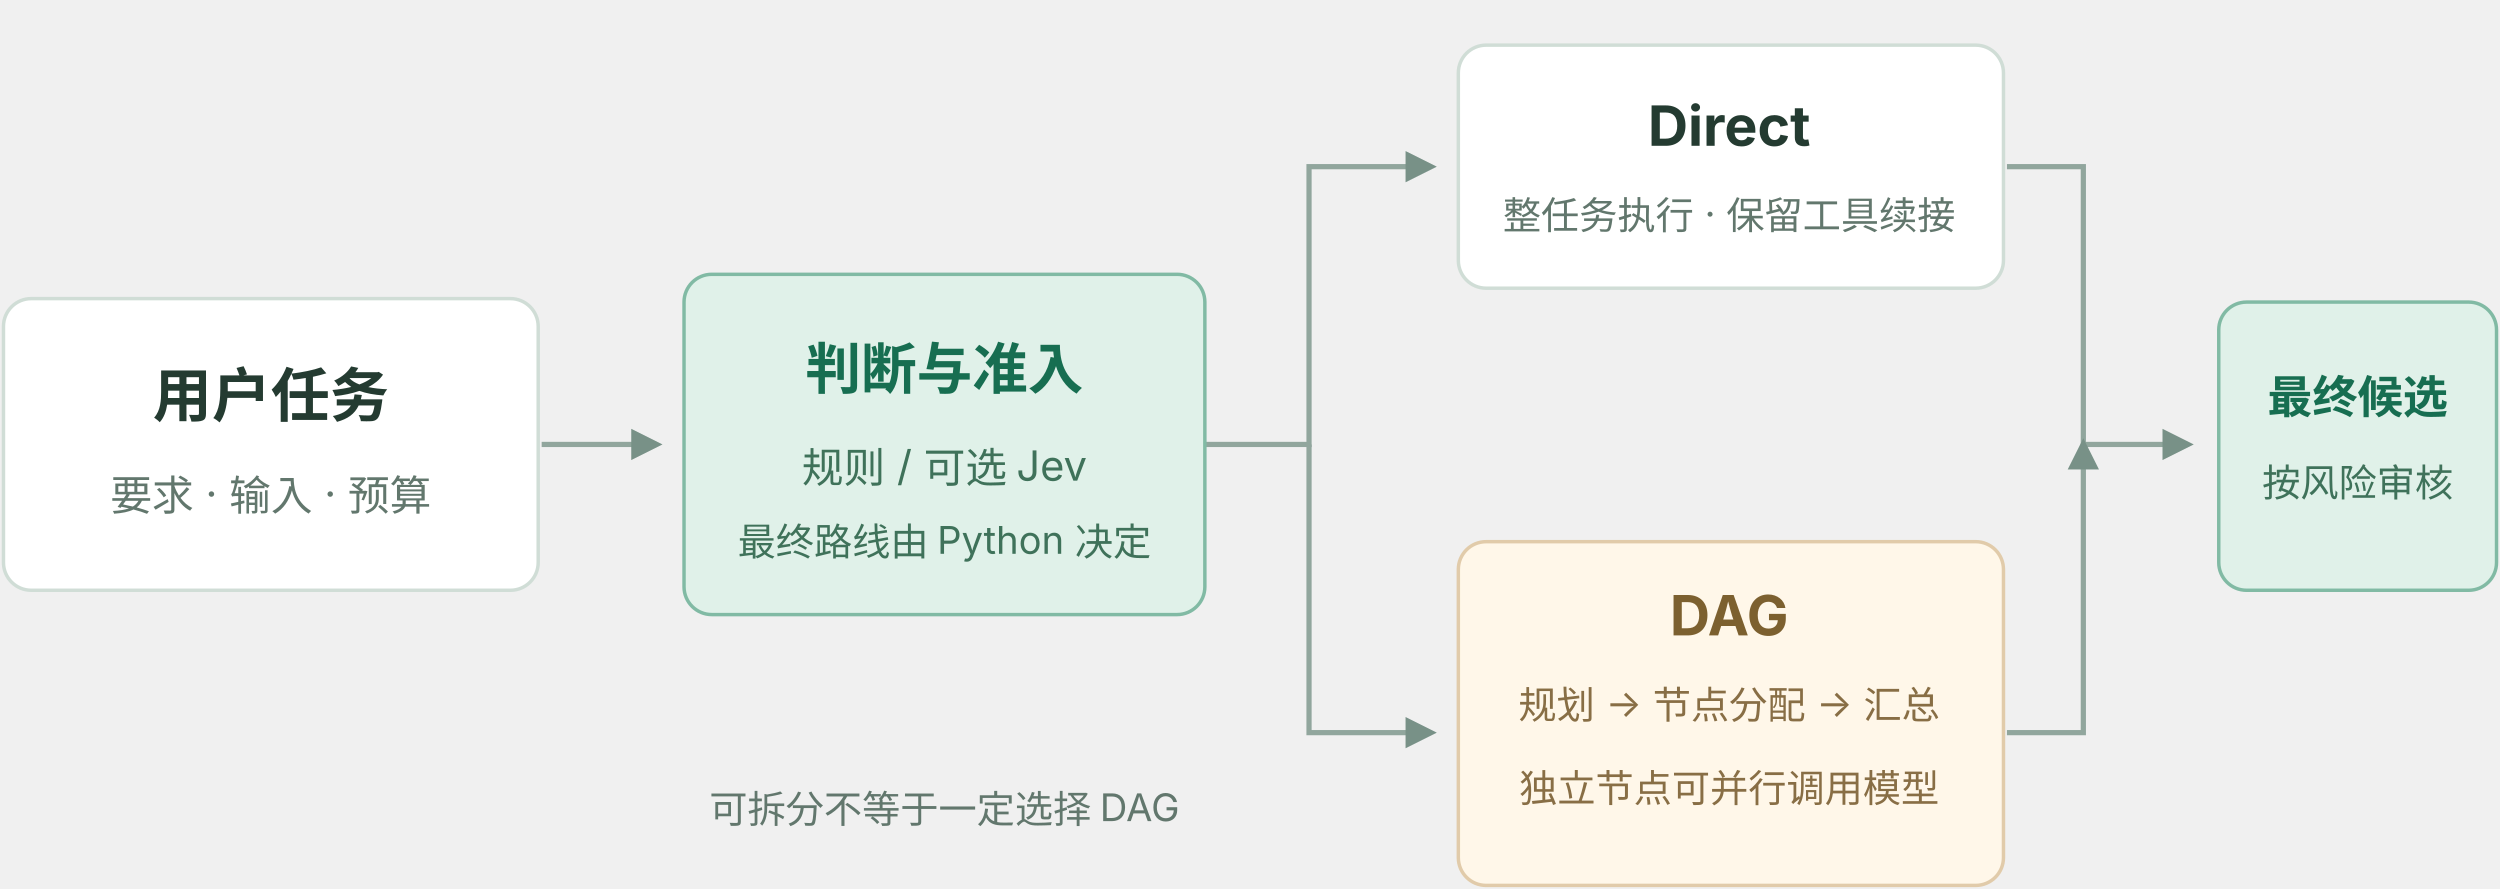
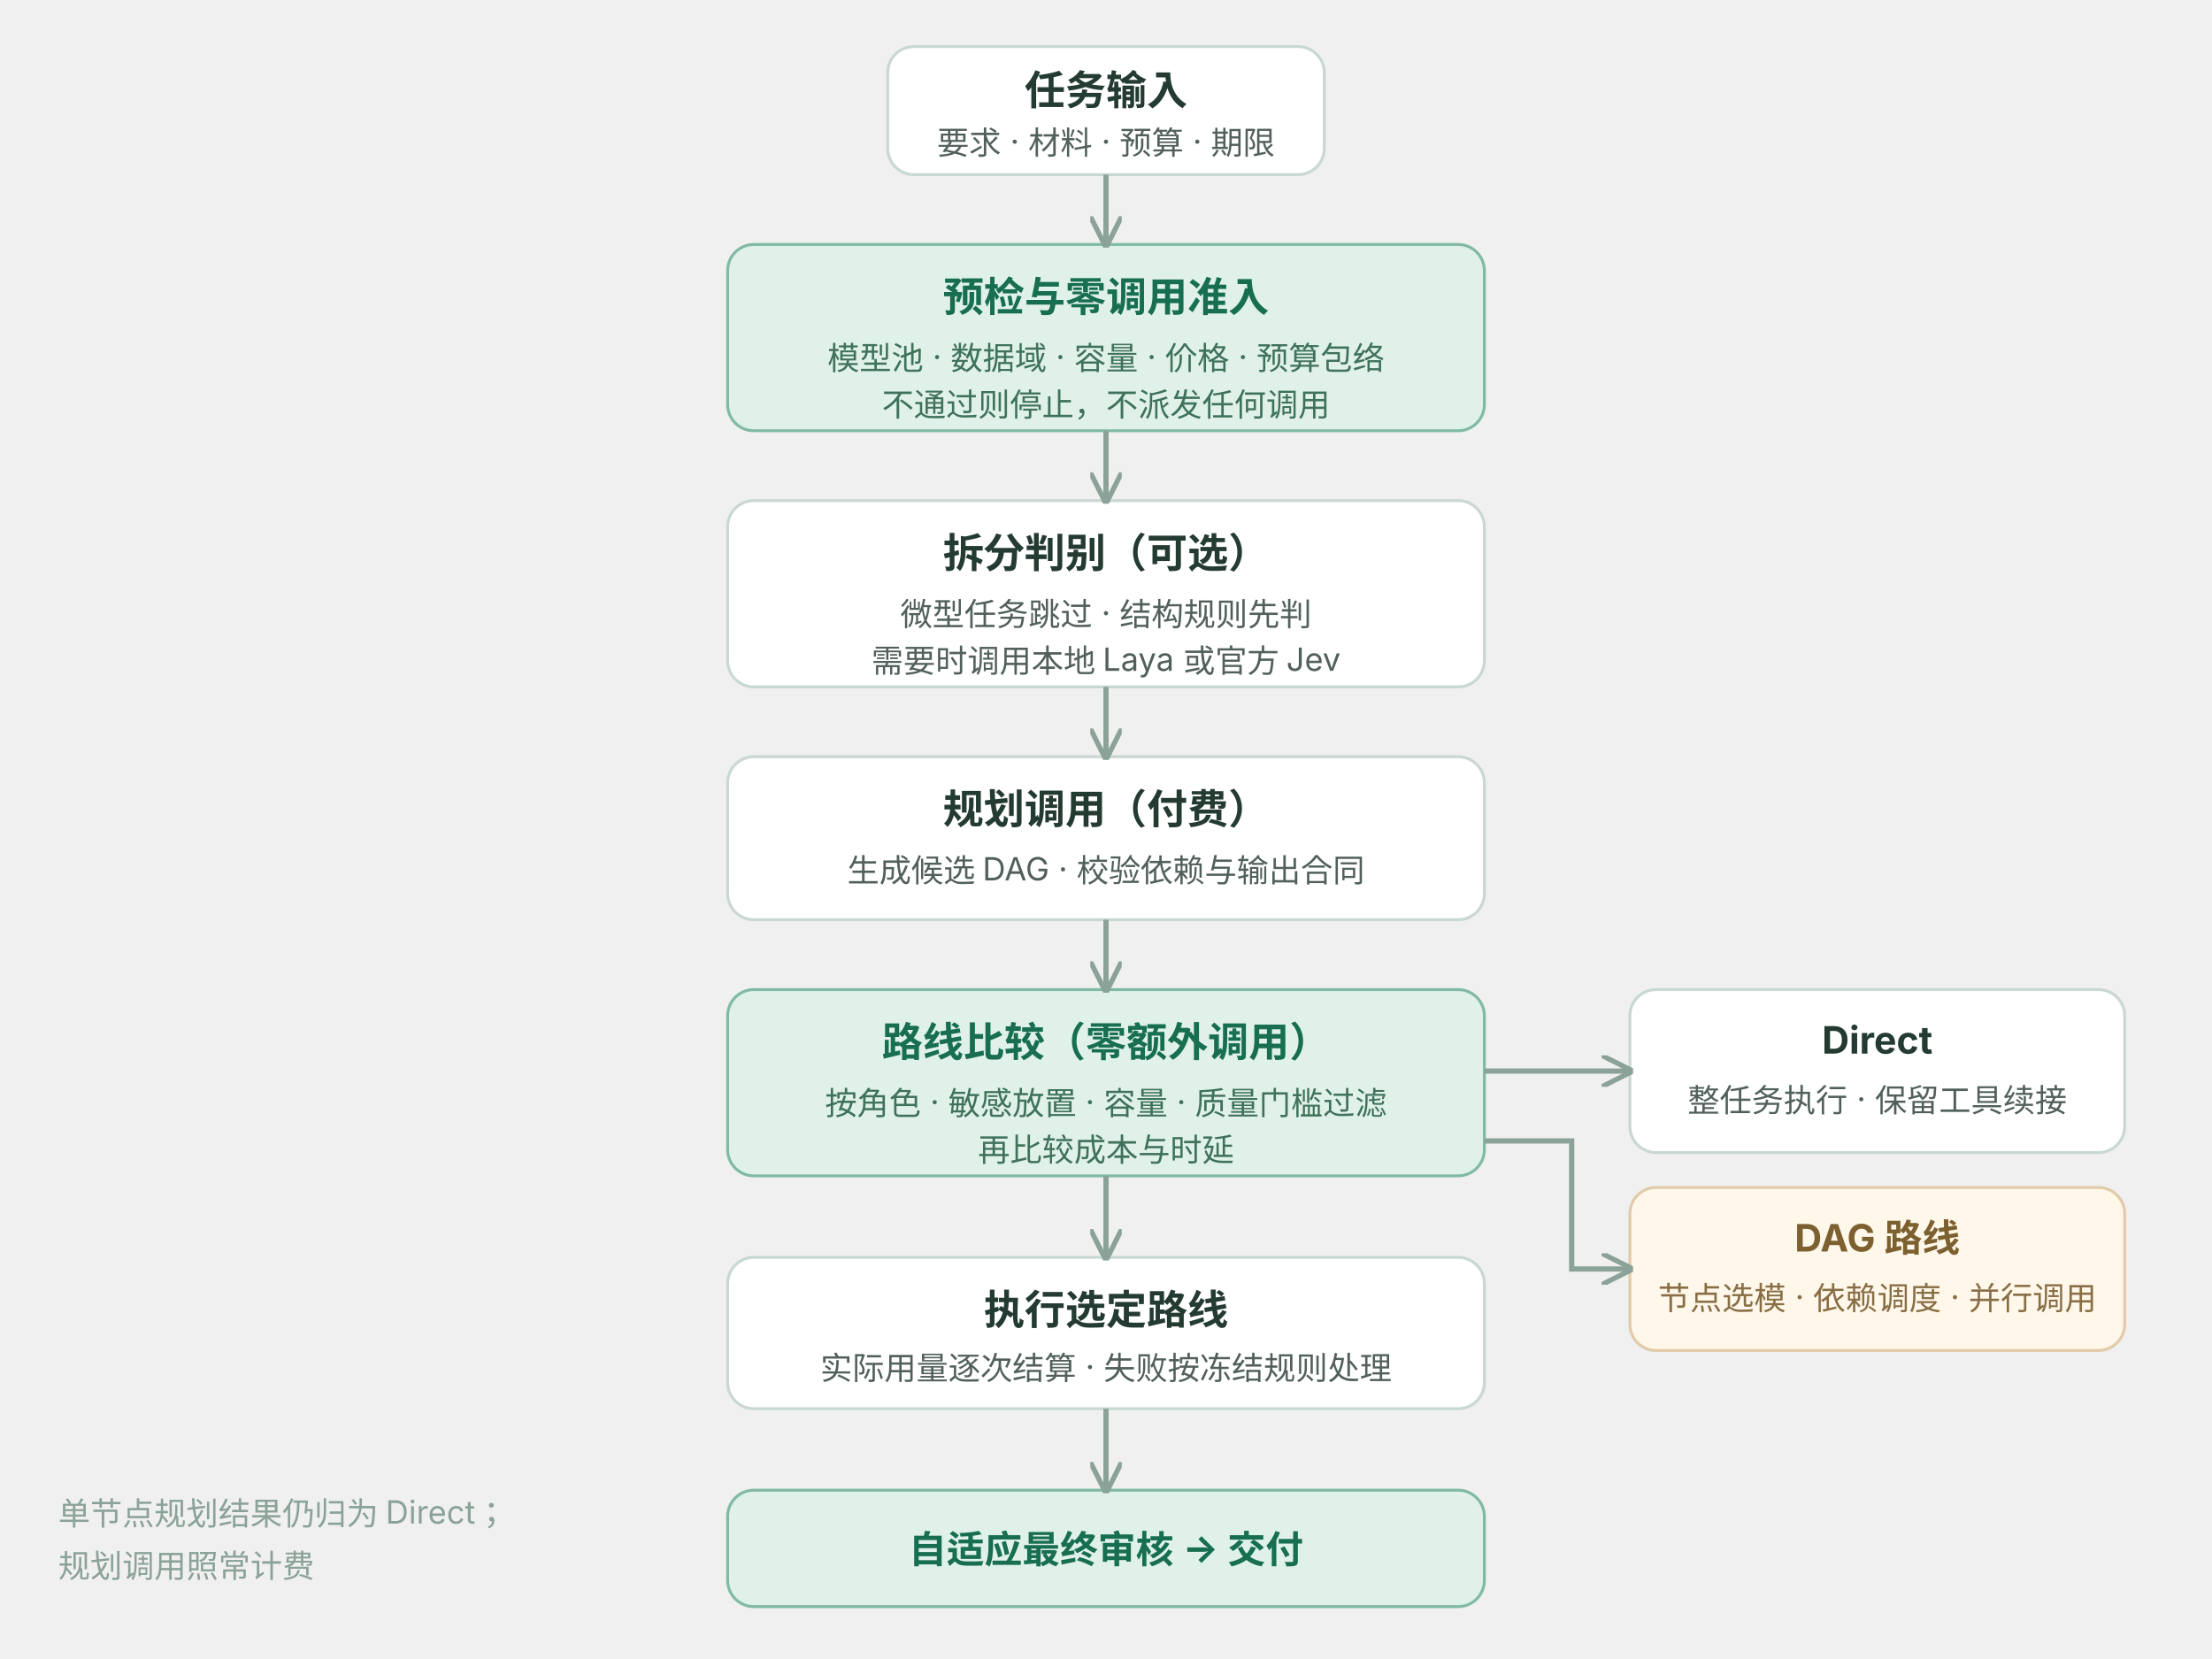
- <svg xmlns="http://www.w3.org/2000/svg" viewBox="0 0 720 256" role="img" aria-labelledby="title desc">
+ <svg xmlns="http://www.w3.org/2000/svg" viewBox="0 0 760 570" role="img" aria-labelledby="title desc">
  <defs>
-     <marker id="a" viewBox="0 0 10 10" refX="8" refY="5" markerWidth="6" markerHeight="6" orient="auto">
-       <path d="m0 0 10 5-10 5" fill="#789187" />
+     <marker id="aa" viewBox="0 0 10 10" refX="9" refY="5" markerWidth="6" markerHeight="6" orient="auto-start-reverse">
+       <path d="M0 0 10 5 0 10" fill="none" stroke="#8aa297" stroke-width="1.6" />
    </marker>
  </defs>
-   <g font-family="system-ui,-apple-system,sans-serif" text-anchor="middle">
-     <g fill="none" stroke="#91a69d" stroke-width="1.5" marker-end="url(#a)">
-       <path d="M156 128h33" />
-       <path d="M347 128h30V48h35" />
-       <path d="M377 128v83h35" />
-       <path d="M578 48h22v80h30" />
-       <path d="M578 211h22v-83" />
-     </g>
-     <rect x="1" y="86" width="154" height="84" rx="8" fill="#fff" stroke="#d0ddd6" />
-     <text x="78" y="120" font-size="17" font-weight="650" fill="#243b31">用户任务</text>
-     <text x="78" y="147" font-size="12" fill="#62776d">要求 · 输入 · 预算</text>
-     <rect x="197" y="79" width="150" height="98" rx="8" fill="#e0f1e9" stroke="#81baa4" />
-     <text x="272" y="112" font-size="16" font-weight="650" fill="#176e51">判断与准入</text>
-     <text x="272" y="139" font-size="12" fill="#3f725a">规则 / 可选 Jev</text>
-     <text x="272" y="160" font-size="11" fill="#3f725a">最终路线由 Python 决定</text>
-     <rect x="420" y="13" width="157" height="70" rx="8" fill="#fff" stroke="#d0ddd6" />
-     <text x="498" y="42" font-size="16" font-weight="650" fill="#243b31">Direct</text>
-     <text x="498" y="66" font-size="11" fill="#62776d">整任务执行 · 保留工具续接</text>
-     <rect x="420" y="156" width="157" height="99" rx="8" fill="#fff7e9" stroke="#e1cbaa" />
-     <text x="498" y="183" font-size="16" font-weight="650" fill="#7c602f">DAG</text>
-     <text x="498" y="207" font-size="11" fill="#886e45">规划 → 节点分配 → 汇总</text>
-     <text x="498" y="231" font-size="11" fill="#886e45">独立节点可并行调用模型</text>
-     <rect x="639" y="87" width="80" height="83" rx="8" fill="#e0f1e9" stroke="#81baa4" />
-     <text x="679" y="119" font-size="13" font-weight="650" fill="#176e51">最终候选</text>
-     <text x="679" y="143" font-size="11" fill="#3f725a">按风险审核</text>
-     <text x="272" y="237" font-size="11" fill="#62776d">可拆分不等于一定选择 DAG</text>
+   <g font-family="system-ui,-apple-system,sans-serif">
+     <rect x="305" y="16" width="150" height="44" rx="9" fill="#fff" stroke="#c9d8d0" />
+     <text x="380" y="36" font-size="14" font-weight="650" fill="#243b31" text-anchor="middle">任务输入</text>
+     <text x="380" y="53" font-size="11" fill="#52605b" text-anchor="middle">要求 · 材料 · 预算 · 期限</text>
+     <rect x="250" y="84" width="260" height="64" rx="9" fill="#e0f1e9" stroke="#81baa4" />
+     <text x="380" y="107" font-size="14" font-weight="650" fill="#176e51" text-anchor="middle">预检与零调用准入</text>
+     <text x="380" y="127" font-size="11" fill="#3f725a" text-anchor="middle">模型池 · 数据域 · 容量 · 价格 · 预算包络</text>
+     <text x="380" y="143" font-size="11" fill="#3f725a" text-anchor="middle">不通过则停止，不派发任何调用</text>
+     <rect x="250" y="172" width="260" height="64" rx="9" fill="#fff" stroke="#c9d8d0" />
+     <text x="380" y="195" font-size="14" font-weight="650" fill="#243b31" text-anchor="middle">拆分判别（可选）</text>
+     <text x="380" y="215" font-size="11" fill="#52605b" text-anchor="middle">微型任务跳过 · 结构规则先判</text>
+     <text x="380" y="231" font-size="11" fill="#52605b" text-anchor="middle">需要时调用本地 Laya 或官方 Jev</text>
+     <rect x="250" y="260" width="260" height="56" rx="9" fill="#fff" stroke="#c9d8d0" />
+     <text x="380" y="283" font-size="14" font-weight="650" fill="#243b31" text-anchor="middle">规划调用（付费）</text>
+     <text x="380" y="303" font-size="11" fill="#52605b" text-anchor="middle">生成候选 DAG · 校验依赖与输出合同</text>
+     <rect x="250" y="340" width="260" height="64" rx="9" fill="#e0f1e9" stroke="#81baa4" />
+     <text x="380" y="363" font-size="14" font-weight="650" fill="#176e51" text-anchor="middle">路线比较（零额外调用）</text>
+     <text x="380" y="383" font-size="11" fill="#3f725a" text-anchor="middle">按角色 · 敏感放置 · 容量 · 质量门槛过滤</text>
+     <text x="380" y="399" font-size="11" fill="#3f725a" text-anchor="middle">再比较成本与时延</text>
+     <rect x="560" y="340" width="170" height="56" rx="9" fill="#fff" stroke="#c9d8d0" />
+     <text x="645" y="362" font-size="13" font-weight="650" fill="#243b31" text-anchor="middle">Direct</text>
+     <text x="645" y="382" font-size="11" fill="#52605b" text-anchor="middle">整任务执行 · 保留工具续接</text>
+     <rect x="560" y="408" width="170" height="56" rx="9" fill="#fff7e9" stroke="#e1cbaa" />
+     <text x="645" y="430" font-size="13" font-weight="650" fill="#7c602f" text-anchor="middle">DAG 路线</text>
+     <text x="645" y="450" font-size="11" fill="#886e45" text-anchor="middle">节点选模 · 依赖调度 · 并行调用</text>
+     <rect x="250" y="432" width="260" height="52" rx="9" fill="#fff" stroke="#c9d8d0" />
+     <text x="380" y="455" font-size="14" font-weight="650" fill="#243b31" text-anchor="middle">执行选定路线</text>
+     <text x="380" y="474" font-size="11" fill="#52605b" text-anchor="middle">实际用量逐次结算 · 失败按冻结规则处理</text>
+     <rect x="250" y="512" width="260" height="40" rx="9" fill="#e0f1e9" stroke="#81baa4" />
+     <text x="380" y="537" font-size="13" font-weight="650" fill="#176e51" text-anchor="middle">自适应最终审核 → 交付</text>
+     <path d="M380 60v24" stroke="#8aa297" stroke-width="1.8" fill="none" marker-end="url(#aa)" />
+     <path d="M380 148v24" stroke="#8aa297" stroke-width="1.8" fill="none" marker-end="url(#aa)" />
+     <path d="M380 236v24" stroke="#8aa297" stroke-width="1.8" fill="none" marker-end="url(#aa)" />
+     <path d="M380 316v24" stroke="#8aa297" stroke-width="1.8" fill="none" marker-end="url(#aa)" />
+     <path d="M510 368h50" stroke="#8aa297" stroke-width="1.8" fill="none" marker-end="url(#aa)" />
+     <path d="M510 392h30v44h20" stroke="#8aa297" stroke-width="1.8" fill="none" marker-end="url(#aa)" />
+     <path d="M380 404v28" stroke="#8aa297" stroke-width="1.8" fill="none" marker-end="url(#aa)" />
+     <path d="M380 484v28" stroke="#8aa297" stroke-width="1.8" fill="none" marker-end="url(#aa)" />
+     <text x="20" y="524" font-size="11" fill="#8aa297">单节点规划结果仍归为 Direct；</text>
+     <text x="20" y="542" font-size="11" fill="#8aa297">规划调用照常计费</text>
  </g>
</svg>
